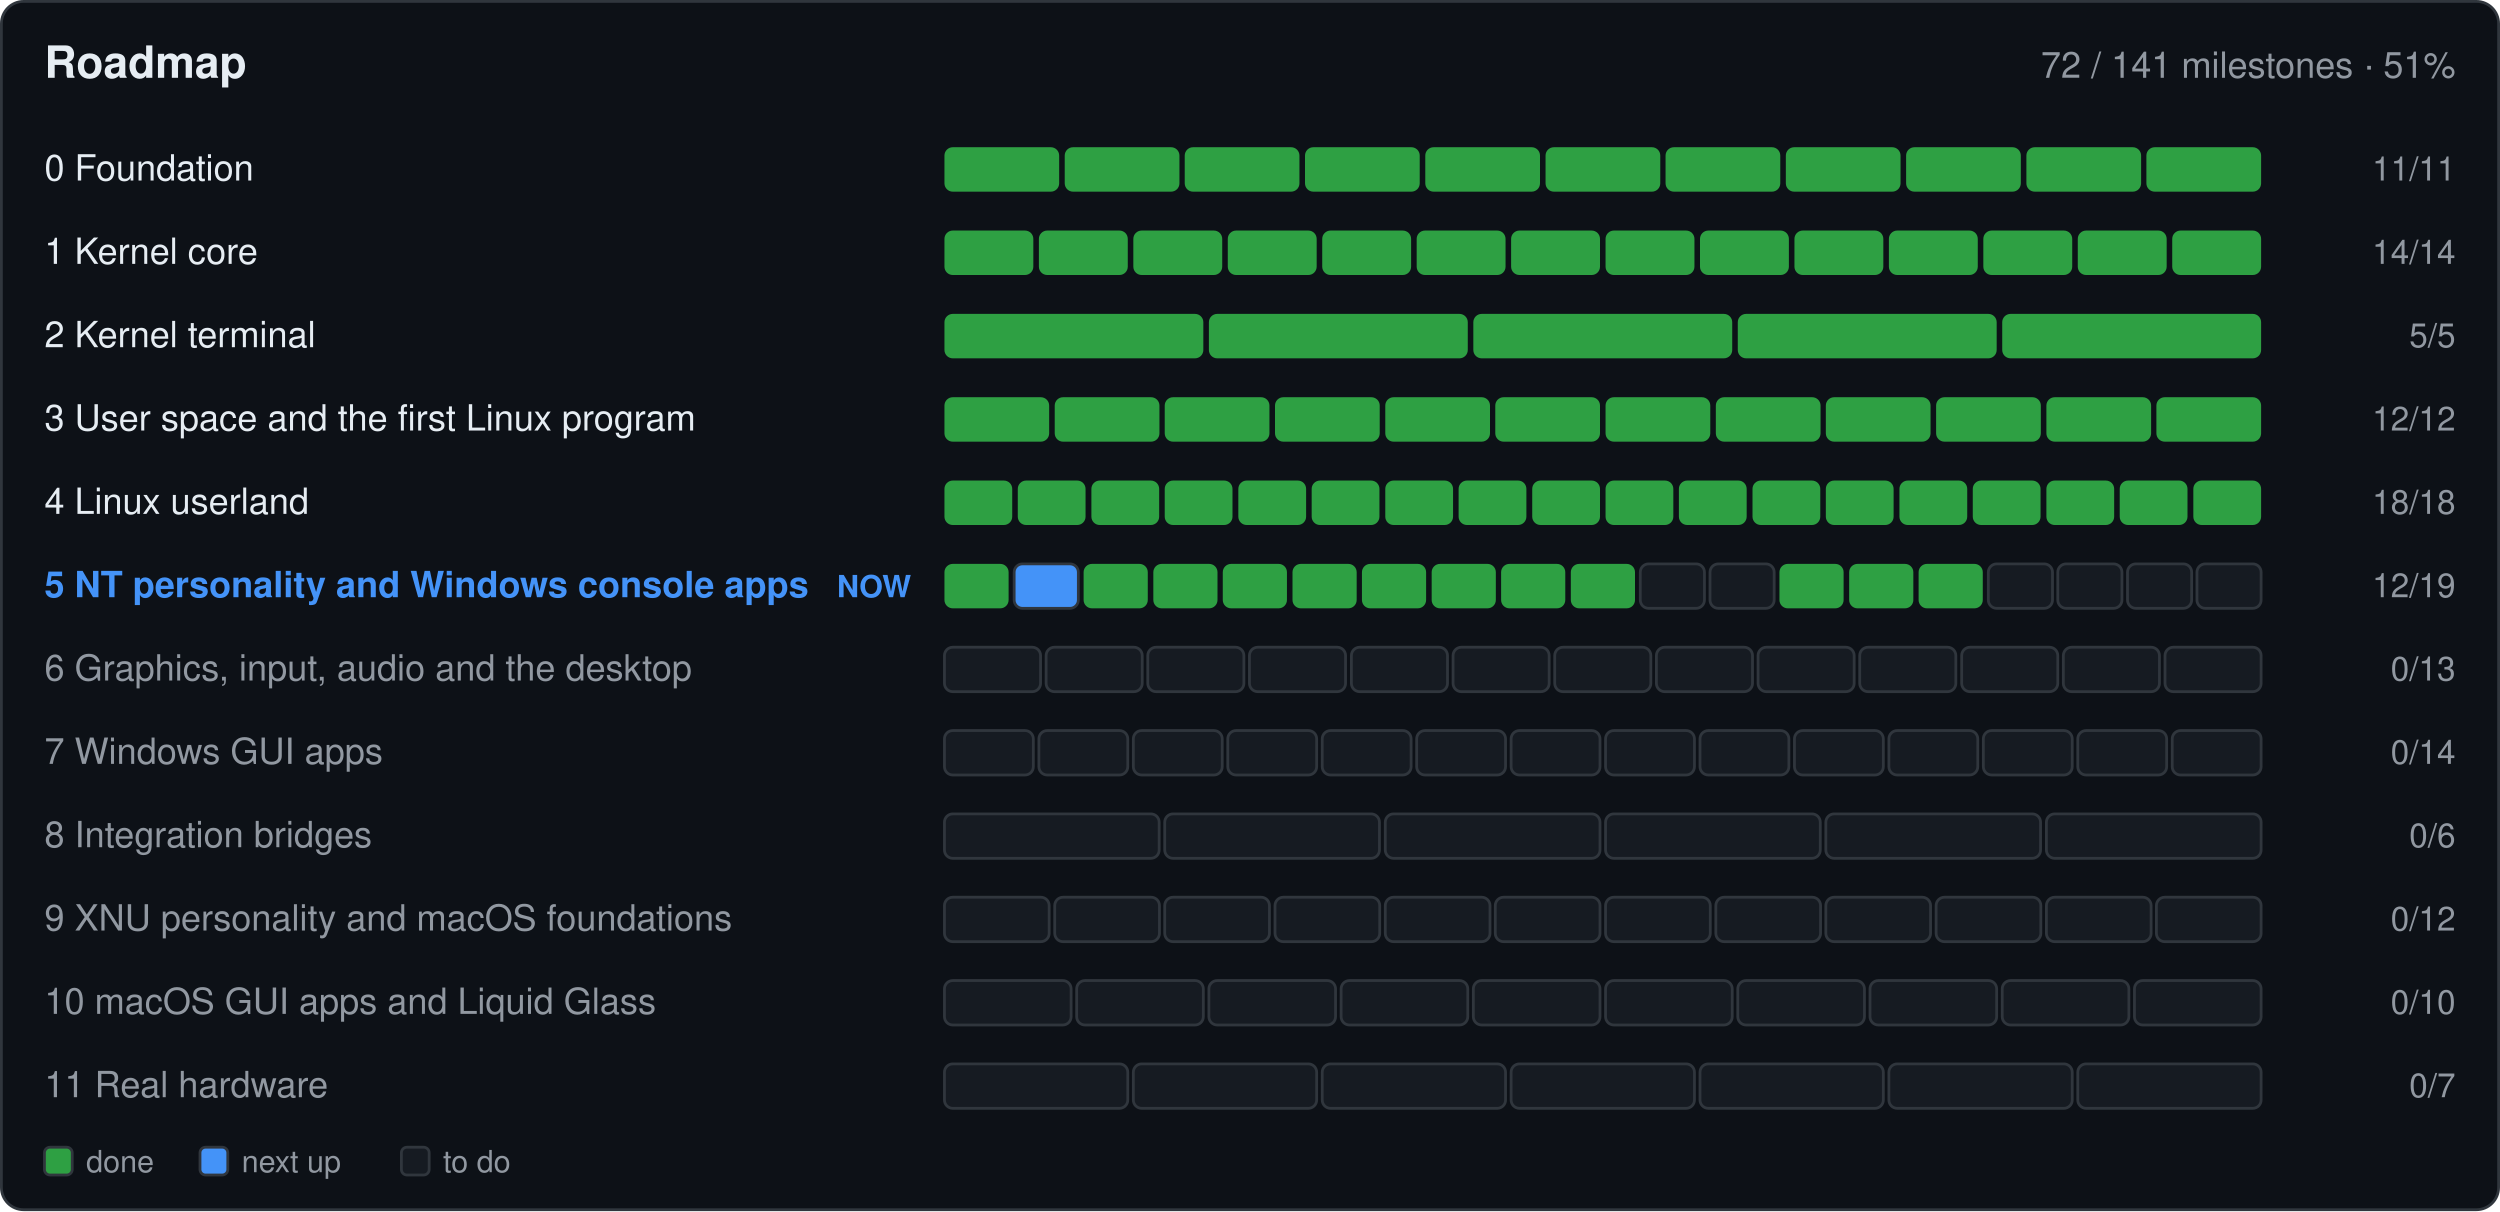
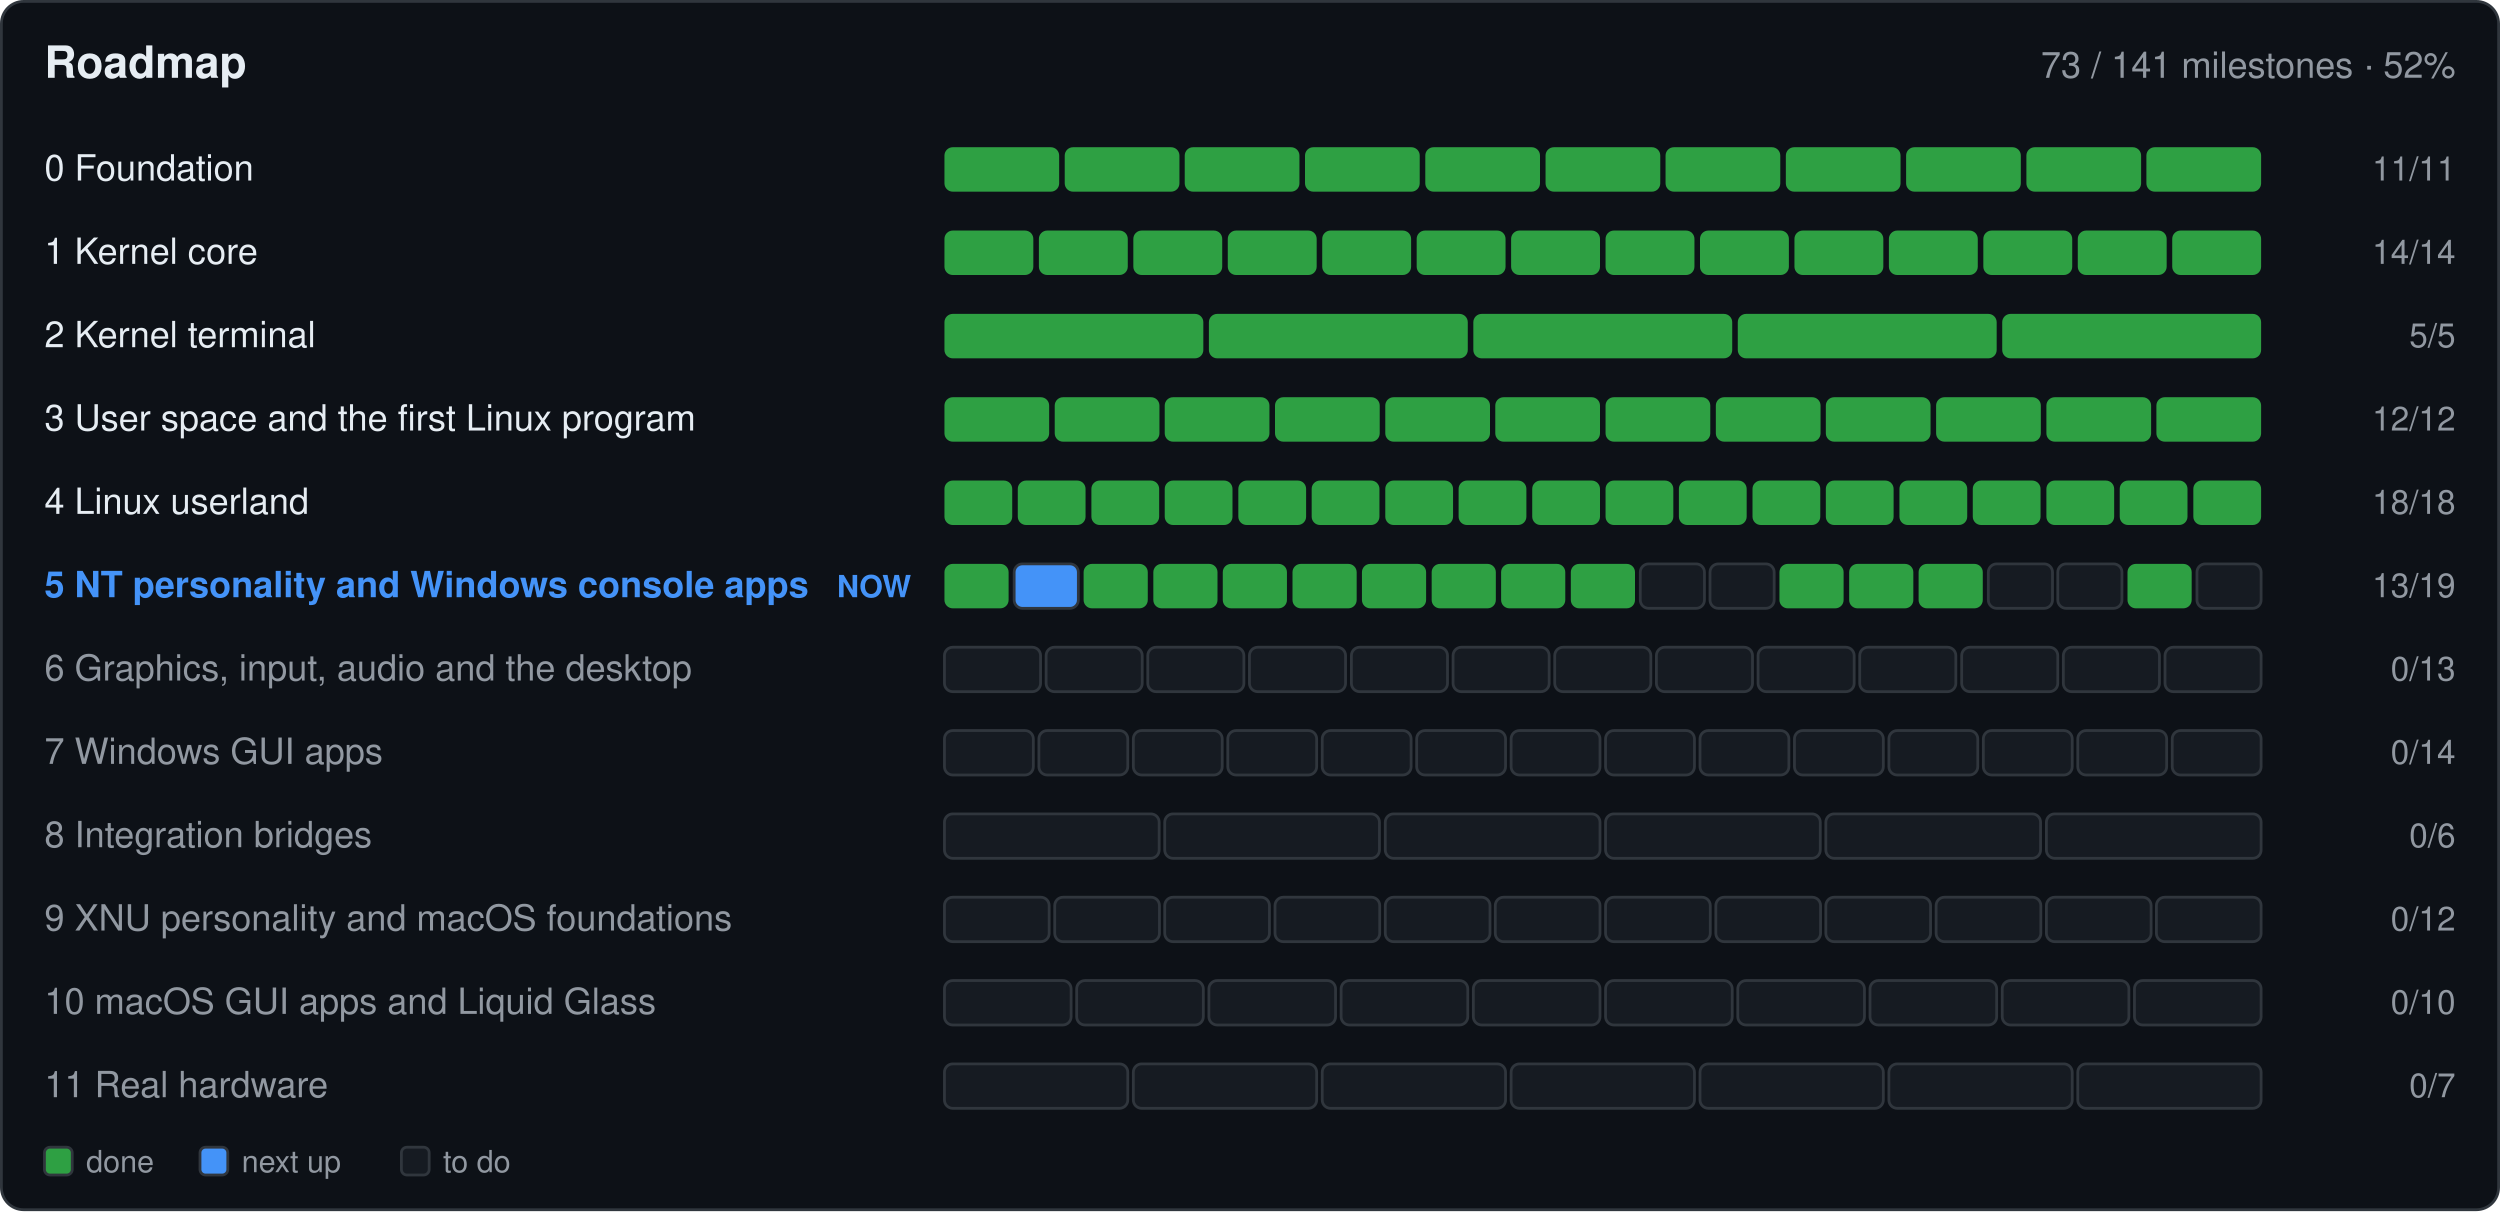
- <svg xmlns="http://www.w3.org/2000/svg" width="900" height="436" viewBox="0 0 900 436" role="img" aria-label="Roadmap: 72 of 141 milestones done">
+ <svg xmlns="http://www.w3.org/2000/svg" width="900" height="436" viewBox="0 0 900 436" role="img" aria-label="Roadmap: 73 of 141 milestones done">
  <rect x="0.5" y="0.5" width="899.0" height="435.0" fill="#0d1117" rx="8" stroke="#30363d" />
  <text x="16.0" y="28.0" font-family="-apple-system,BlinkMacSystemFont,'Segoe UI',Helvetica,Arial,sans-serif" font-size="16" font-weight="600" fill="#e6edf3" text-anchor="start">Roadmap</text>
-   <text x="884.0" y="28.0" font-family="-apple-system,BlinkMacSystemFont,'Segoe UI',Helvetica,Arial,sans-serif" font-size="13" font-weight="400" fill="#9198a1" text-anchor="end">72 / 141 milestones · 51%</text>
+   <text x="884.0" y="28.0" font-family="-apple-system,BlinkMacSystemFont,'Segoe UI',Helvetica,Arial,sans-serif" font-size="13" font-weight="400" fill="#9198a1" text-anchor="end">73 / 141 milestones · 52%</text>
  <text x="16.0" y="65.0" font-family="-apple-system,BlinkMacSystemFont,'Segoe UI',Helvetica,Arial,sans-serif" font-size="13" font-weight="400" fill="#e6edf3" text-anchor="start"> 0  Foundation</text>
  <g>
    <rect x="340.0" y="53.0" width="41.3" height="16.0" fill="#2ea043" rx="3" />
  </g>
  <g>
    <rect x="383.3" y="53.0" width="41.3" height="16.0" fill="#2ea043" rx="3" />
  </g>
  <g>
    <rect x="426.5" y="53.0" width="41.3" height="16.0" fill="#2ea043" rx="3" />
  </g>
  <g>
    <rect x="469.8" y="53.0" width="41.3" height="16.0" fill="#2ea043" rx="3" />
  </g>
  <g>
    <rect x="513.1" y="53.0" width="41.3" height="16.0" fill="#2ea043" rx="3" />
  </g>
  <g>
    <rect x="556.4" y="53.0" width="41.3" height="16.0" fill="#2ea043" rx="3" />
  </g>
  <g>
    <rect x="599.6" y="53.0" width="41.3" height="16.0" fill="#2ea043" rx="3" />
  </g>
  <g>
    <rect x="642.9" y="53.0" width="41.3" height="16.0" fill="#2ea043" rx="3" />
  </g>
  <g>
    <rect x="686.2" y="53.0" width="41.3" height="16.0" fill="#2ea043" rx="3" />
  </g>
  <g>
    <rect x="729.5" y="53.0" width="41.3" height="16.0" fill="#2ea043" rx="3" />
  </g>
  <g>
    <rect x="772.7" y="53.0" width="41.3" height="16.0" fill="#2ea043" rx="3" />
  </g>
  <text x="884.0" y="65.0" font-family="-apple-system,BlinkMacSystemFont,'Segoe UI',Helvetica,Arial,sans-serif" font-size="12" font-weight="400" fill="#9198a1" text-anchor="end">11/11</text>
  <text x="16.0" y="95.0" font-family="-apple-system,BlinkMacSystemFont,'Segoe UI',Helvetica,Arial,sans-serif" font-size="13" font-weight="400" fill="#e6edf3" text-anchor="start"> 1  Kernel core</text>
  <g>
    <rect x="340.0" y="83.0" width="32.0" height="16.0" fill="#2ea043" rx="3" />
  </g>
  <g>
    <rect x="374.0" y="83.0" width="32.0" height="16.0" fill="#2ea043" rx="3" />
  </g>
  <g>
    <rect x="408.0" y="83.0" width="32.0" height="16.0" fill="#2ea043" rx="3" />
  </g>
  <g>
    <rect x="442.0" y="83.0" width="32.0" height="16.0" fill="#2ea043" rx="3" />
  </g>
  <g>
    <rect x="476.0" y="83.0" width="32.0" height="16.0" fill="#2ea043" rx="3" />
  </g>
  <g>
    <rect x="510.0" y="83.0" width="32.0" height="16.0" fill="#2ea043" rx="3" />
  </g>
  <g>
    <rect x="544.0" y="83.0" width="32.0" height="16.0" fill="#2ea043" rx="3" />
  </g>
  <g>
    <rect x="578.0" y="83.0" width="32.0" height="16.0" fill="#2ea043" rx="3" />
  </g>
  <g>
    <rect x="612.0" y="83.0" width="32.0" height="16.0" fill="#2ea043" rx="3" />
  </g>
  <g>
    <rect x="646.0" y="83.0" width="32.0" height="16.0" fill="#2ea043" rx="3" />
  </g>
  <g>
    <rect x="680.0" y="83.0" width="32.0" height="16.0" fill="#2ea043" rx="3" />
  </g>
  <g>
    <rect x="714.0" y="83.0" width="32.0" height="16.0" fill="#2ea043" rx="3" />
  </g>
  <g>
    <rect x="748.0" y="83.0" width="32.0" height="16.0" fill="#2ea043" rx="3" />
  </g>
  <g>
    <rect x="782.0" y="83.0" width="32.0" height="16.0" fill="#2ea043" rx="3" />
  </g>
  <text x="884.0" y="95.0" font-family="-apple-system,BlinkMacSystemFont,'Segoe UI',Helvetica,Arial,sans-serif" font-size="12" font-weight="400" fill="#9198a1" text-anchor="end">14/14</text>
  <text x="16.0" y="125.0" font-family="-apple-system,BlinkMacSystemFont,'Segoe UI',Helvetica,Arial,sans-serif" font-size="13" font-weight="400" fill="#e6edf3" text-anchor="start"> 2  Kernel terminal</text>
  <g>
    <rect x="340.0" y="113.0" width="93.2" height="16.0" fill="#2ea043" rx="3" />
  </g>
  <g>
    <rect x="435.2" y="113.0" width="93.2" height="16.0" fill="#2ea043" rx="3" />
  </g>
  <g>
    <rect x="530.4" y="113.0" width="93.2" height="16.0" fill="#2ea043" rx="3" />
  </g>
  <g>
    <rect x="625.6" y="113.0" width="93.2" height="16.0" fill="#2ea043" rx="3" />
  </g>
  <g>
    <rect x="720.8" y="113.0" width="93.2" height="16.0" fill="#2ea043" rx="3" />
  </g>
  <text x="884.0" y="125.0" font-family="-apple-system,BlinkMacSystemFont,'Segoe UI',Helvetica,Arial,sans-serif" font-size="12" font-weight="400" fill="#9198a1" text-anchor="end">5/5</text>
  <text x="16.0" y="155.0" font-family="-apple-system,BlinkMacSystemFont,'Segoe UI',Helvetica,Arial,sans-serif" font-size="13" font-weight="400" fill="#e6edf3" text-anchor="start"> 3  User space and the first Linux program</text>
  <g>
    <rect x="340.0" y="143.0" width="37.7" height="16.0" fill="#2ea043" rx="3" />
  </g>
  <g>
    <rect x="379.7" y="143.0" width="37.7" height="16.0" fill="#2ea043" rx="3" />
  </g>
  <g>
    <rect x="419.3" y="143.0" width="37.7" height="16.0" fill="#2ea043" rx="3" />
  </g>
  <g>
    <rect x="459.0" y="143.0" width="37.7" height="16.0" fill="#2ea043" rx="3" />
  </g>
  <g>
    <rect x="498.7" y="143.0" width="37.7" height="16.0" fill="#2ea043" rx="3" />
  </g>
  <g>
    <rect x="538.3" y="143.0" width="37.7" height="16.0" fill="#2ea043" rx="3" />
  </g>
  <g>
    <rect x="578.0" y="143.0" width="37.7" height="16.0" fill="#2ea043" rx="3" />
  </g>
  <g>
    <rect x="617.7" y="143.0" width="37.7" height="16.0" fill="#2ea043" rx="3" />
  </g>
  <g>
    <rect x="657.3" y="143.0" width="37.7" height="16.0" fill="#2ea043" rx="3" />
  </g>
  <g>
    <rect x="697.0" y="143.0" width="37.7" height="16.0" fill="#2ea043" rx="3" />
  </g>
  <g>
    <rect x="736.7" y="143.0" width="37.7" height="16.0" fill="#2ea043" rx="3" />
  </g>
  <g>
    <rect x="776.3" y="143.0" width="37.7" height="16.0" fill="#2ea043" rx="3" />
  </g>
  <text x="884.0" y="155.0" font-family="-apple-system,BlinkMacSystemFont,'Segoe UI',Helvetica,Arial,sans-serif" font-size="12" font-weight="400" fill="#9198a1" text-anchor="end">12/12</text>
  <text x="16.0" y="185.0" font-family="-apple-system,BlinkMacSystemFont,'Segoe UI',Helvetica,Arial,sans-serif" font-size="13" font-weight="400" fill="#e6edf3" text-anchor="start"> 4  Linux userland</text>
  <g>
    <rect x="340.0" y="173.0" width="24.4" height="16.0" fill="#2ea043" rx="3" />
  </g>
  <g>
    <rect x="366.4" y="173.0" width="24.4" height="16.0" fill="#2ea043" rx="3" />
  </g>
  <g>
    <rect x="392.9" y="173.0" width="24.4" height="16.0" fill="#2ea043" rx="3" />
  </g>
  <g>
    <rect x="419.3" y="173.0" width="24.4" height="16.0" fill="#2ea043" rx="3" />
  </g>
  <g>
    <rect x="445.8" y="173.0" width="24.4" height="16.0" fill="#2ea043" rx="3" />
  </g>
  <g>
    <rect x="472.2" y="173.0" width="24.4" height="16.0" fill="#2ea043" rx="3" />
  </g>
  <g>
    <rect x="498.7" y="173.0" width="24.4" height="16.0" fill="#2ea043" rx="3" />
  </g>
  <g>
    <rect x="525.1" y="173.0" width="24.4" height="16.0" fill="#2ea043" rx="3" />
  </g>
  <g>
    <rect x="551.6" y="173.0" width="24.4" height="16.0" fill="#2ea043" rx="3" />
  </g>
  <g>
    <rect x="578.0" y="173.0" width="24.4" height="16.0" fill="#2ea043" rx="3" />
  </g>
  <g>
    <rect x="604.4" y="173.0" width="24.4" height="16.0" fill="#2ea043" rx="3" />
  </g>
  <g>
    <rect x="630.9" y="173.0" width="24.4" height="16.0" fill="#2ea043" rx="3" />
  </g>
  <g>
    <rect x="657.3" y="173.0" width="24.4" height="16.0" fill="#2ea043" rx="3" />
  </g>
  <g>
    <rect x="683.8" y="173.0" width="24.4" height="16.0" fill="#2ea043" rx="3" />
  </g>
  <g>
    <rect x="710.2" y="173.0" width="24.4" height="16.0" fill="#2ea043" rx="3" />
  </g>
  <g>
    <rect x="736.7" y="173.0" width="24.4" height="16.0" fill="#2ea043" rx="3" />
  </g>
  <g>
    <rect x="763.1" y="173.0" width="24.4" height="16.0" fill="#2ea043" rx="3" />
  </g>
  <g>
    <rect x="789.6" y="173.0" width="24.4" height="16.0" fill="#2ea043" rx="3" />
  </g>
  <text x="884.0" y="185.0" font-family="-apple-system,BlinkMacSystemFont,'Segoe UI',Helvetica,Arial,sans-serif" font-size="12" font-weight="400" fill="#9198a1" text-anchor="end">18/18</text>
  <text x="16.0" y="215.0" font-family="-apple-system,BlinkMacSystemFont,'Segoe UI',Helvetica,Arial,sans-serif" font-size="13" font-weight="600" fill="#4493f8" text-anchor="start"> 5  NT personality and Windows console apps</text>
  <text x="328.0" y="215.0" font-family="-apple-system,BlinkMacSystemFont,'Segoe UI',Helvetica,Arial,sans-serif" font-size="11" font-weight="600" fill="#4493f8" text-anchor="end">NOW</text>
  <g>
    <rect x="340.0" y="203.0" width="23.1" height="16.0" fill="#2ea043" rx="3" />
  </g>
  <g>
    <rect x="365.1" y="203.0" width="23.1" height="16.0" fill="#4493f8" rx="3" stroke="#30363d" />
  </g>
  <g>
    <rect x="390.1" y="203.0" width="23.1" height="16.0" fill="#2ea043" rx="3" />
  </g>
  <g>
    <rect x="415.2" y="203.0" width="23.1" height="16.0" fill="#2ea043" rx="3" />
  </g>
  <g>
    <rect x="440.2" y="203.0" width="23.1" height="16.0" fill="#2ea043" rx="3" />
  </g>
  <g>
    <rect x="465.3" y="203.0" width="23.1" height="16.0" fill="#2ea043" rx="3" />
  </g>
  <g>
    <rect x="490.3" y="203.0" width="23.1" height="16.0" fill="#2ea043" rx="3" />
  </g>
  <g>
    <rect x="515.4" y="203.0" width="23.1" height="16.0" fill="#2ea043" rx="3" />
  </g>
  <g>
    <rect x="540.4" y="203.0" width="23.1" height="16.0" fill="#2ea043" rx="3" />
  </g>
  <g>
    <rect x="565.5" y="203.0" width="23.1" height="16.0" fill="#2ea043" rx="3" />
  </g>
  <g>
    <rect x="590.5" y="203.0" width="23.1" height="16.0" fill="#161b22" rx="3" stroke="#30363d" />
  </g>
  <g>
    <rect x="615.6" y="203.0" width="23.1" height="16.0" fill="#161b22" rx="3" stroke="#30363d" />
  </g>
  <g>
    <rect x="640.6" y="203.0" width="23.1" height="16.0" fill="#2ea043" rx="3" />
  </g>
  <g>
    <rect x="665.7" y="203.0" width="23.1" height="16.0" fill="#2ea043" rx="3" />
  </g>
  <g>
    <rect x="690.7" y="203.0" width="23.1" height="16.0" fill="#2ea043" rx="3" />
  </g>
  <g>
    <rect x="715.8" y="203.0" width="23.1" height="16.0" fill="#161b22" rx="3" stroke="#30363d" />
  </g>
  <g>
    <rect x="740.8" y="203.0" width="23.1" height="16.0" fill="#161b22" rx="3" stroke="#30363d" />
  </g>
  <g>
-     <rect x="765.9" y="203.0" width="23.1" height="16.0" fill="#161b22" rx="3" stroke="#30363d" />
+     <rect x="765.9" y="203.0" width="23.1" height="16.0" fill="#2ea043" rx="3" />
  </g>
  <g>
    <rect x="790.9" y="203.0" width="23.1" height="16.0" fill="#161b22" rx="3" stroke="#30363d" />
  </g>
-   <text x="884.0" y="215.0" font-family="-apple-system,BlinkMacSystemFont,'Segoe UI',Helvetica,Arial,sans-serif" font-size="12" font-weight="400" fill="#9198a1" text-anchor="end">12/19</text>
+   <text x="884.0" y="215.0" font-family="-apple-system,BlinkMacSystemFont,'Segoe UI',Helvetica,Arial,sans-serif" font-size="12" font-weight="400" fill="#9198a1" text-anchor="end">13/19</text>
  <text x="16.0" y="245.0" font-family="-apple-system,BlinkMacSystemFont,'Segoe UI',Helvetica,Arial,sans-serif" font-size="13" font-weight="400" fill="#9198a1" text-anchor="start"> 6  Graphics, input, audio and the desktop</text>
  <g>
    <rect x="340.0" y="233.0" width="34.6" height="16.0" fill="#161b22" rx="3" stroke="#30363d" />
  </g>
  <g>
    <rect x="376.6" y="233.0" width="34.6" height="16.0" fill="#161b22" rx="3" stroke="#30363d" />
  </g>
  <g>
    <rect x="413.2" y="233.0" width="34.6" height="16.0" fill="#161b22" rx="3" stroke="#30363d" />
  </g>
  <g>
    <rect x="449.8" y="233.0" width="34.6" height="16.0" fill="#161b22" rx="3" stroke="#30363d" />
  </g>
  <g>
    <rect x="486.5" y="233.0" width="34.6" height="16.0" fill="#161b22" rx="3" stroke="#30363d" />
  </g>
  <g>
    <rect x="523.1" y="233.0" width="34.6" height="16.0" fill="#161b22" rx="3" stroke="#30363d" />
  </g>
  <g>
    <rect x="559.7" y="233.0" width="34.6" height="16.0" fill="#161b22" rx="3" stroke="#30363d" />
  </g>
  <g>
    <rect x="596.3" y="233.0" width="34.6" height="16.0" fill="#161b22" rx="3" stroke="#30363d" />
  </g>
  <g>
    <rect x="632.9" y="233.0" width="34.6" height="16.0" fill="#161b22" rx="3" stroke="#30363d" />
  </g>
  <g>
    <rect x="669.5" y="233.0" width="34.6" height="16.0" fill="#161b22" rx="3" stroke="#30363d" />
  </g>
  <g>
    <rect x="706.2" y="233.0" width="34.6" height="16.0" fill="#161b22" rx="3" stroke="#30363d" />
  </g>
  <g>
    <rect x="742.8" y="233.0" width="34.6" height="16.0" fill="#161b22" rx="3" stroke="#30363d" />
  </g>
  <g>
    <rect x="779.4" y="233.0" width="34.6" height="16.0" fill="#161b22" rx="3" stroke="#30363d" />
  </g>
  <text x="884.0" y="245.0" font-family="-apple-system,BlinkMacSystemFont,'Segoe UI',Helvetica,Arial,sans-serif" font-size="12" font-weight="400" fill="#9198a1" text-anchor="end">0/13</text>
  <text x="16.0" y="275.0" font-family="-apple-system,BlinkMacSystemFont,'Segoe UI',Helvetica,Arial,sans-serif" font-size="13" font-weight="400" fill="#9198a1" text-anchor="start"> 7  Windows GUI apps</text>
  <g>
    <rect x="340.0" y="263.0" width="32.0" height="16.0" fill="#161b22" rx="3" stroke="#30363d" />
  </g>
  <g>
    <rect x="374.0" y="263.0" width="32.0" height="16.0" fill="#161b22" rx="3" stroke="#30363d" />
  </g>
  <g>
    <rect x="408.0" y="263.0" width="32.0" height="16.0" fill="#161b22" rx="3" stroke="#30363d" />
  </g>
  <g>
    <rect x="442.0" y="263.0" width="32.0" height="16.0" fill="#161b22" rx="3" stroke="#30363d" />
  </g>
  <g>
    <rect x="476.0" y="263.0" width="32.0" height="16.0" fill="#161b22" rx="3" stroke="#30363d" />
  </g>
  <g>
    <rect x="510.0" y="263.0" width="32.0" height="16.0" fill="#161b22" rx="3" stroke="#30363d" />
  </g>
  <g>
    <rect x="544.0" y="263.0" width="32.0" height="16.0" fill="#161b22" rx="3" stroke="#30363d" />
  </g>
  <g>
    <rect x="578.0" y="263.0" width="32.0" height="16.0" fill="#161b22" rx="3" stroke="#30363d" />
  </g>
  <g>
    <rect x="612.0" y="263.0" width="32.0" height="16.0" fill="#161b22" rx="3" stroke="#30363d" />
  </g>
  <g>
    <rect x="646.0" y="263.0" width="32.0" height="16.0" fill="#161b22" rx="3" stroke="#30363d" />
  </g>
  <g>
    <rect x="680.0" y="263.0" width="32.0" height="16.0" fill="#161b22" rx="3" stroke="#30363d" />
  </g>
  <g>
    <rect x="714.0" y="263.0" width="32.0" height="16.0" fill="#161b22" rx="3" stroke="#30363d" />
  </g>
  <g>
    <rect x="748.0" y="263.0" width="32.0" height="16.0" fill="#161b22" rx="3" stroke="#30363d" />
  </g>
  <g>
    <rect x="782.0" y="263.0" width="32.0" height="16.0" fill="#161b22" rx="3" stroke="#30363d" />
  </g>
  <text x="884.0" y="275.0" font-family="-apple-system,BlinkMacSystemFont,'Segoe UI',Helvetica,Arial,sans-serif" font-size="12" font-weight="400" fill="#9198a1" text-anchor="end">0/14</text>
  <text x="16.0" y="305.0" font-family="-apple-system,BlinkMacSystemFont,'Segoe UI',Helvetica,Arial,sans-serif" font-size="13" font-weight="400" fill="#9198a1" text-anchor="start"> 8  Integration bridges</text>
  <g>
    <rect x="340.0" y="293.0" width="77.3" height="16.0" fill="#161b22" rx="3" stroke="#30363d" />
  </g>
  <g>
    <rect x="419.3" y="293.0" width="77.3" height="16.0" fill="#161b22" rx="3" stroke="#30363d" />
  </g>
  <g>
    <rect x="498.7" y="293.0" width="77.3" height="16.0" fill="#161b22" rx="3" stroke="#30363d" />
  </g>
  <g>
    <rect x="578.0" y="293.0" width="77.3" height="16.0" fill="#161b22" rx="3" stroke="#30363d" />
  </g>
  <g>
    <rect x="657.3" y="293.0" width="77.3" height="16.0" fill="#161b22" rx="3" stroke="#30363d" />
  </g>
  <g>
    <rect x="736.7" y="293.0" width="77.3" height="16.0" fill="#161b22" rx="3" stroke="#30363d" />
  </g>
  <text x="884.0" y="305.0" font-family="-apple-system,BlinkMacSystemFont,'Segoe UI',Helvetica,Arial,sans-serif" font-size="12" font-weight="400" fill="#9198a1" text-anchor="end">0/6</text>
  <text x="16.0" y="335.0" font-family="-apple-system,BlinkMacSystemFont,'Segoe UI',Helvetica,Arial,sans-serif" font-size="13" font-weight="400" fill="#9198a1" text-anchor="start"> 9  XNU personality and macOS foundations</text>
  <g>
    <rect x="340.0" y="323.0" width="37.7" height="16.0" fill="#161b22" rx="3" stroke="#30363d" />
  </g>
  <g>
    <rect x="379.7" y="323.0" width="37.7" height="16.0" fill="#161b22" rx="3" stroke="#30363d" />
  </g>
  <g>
    <rect x="419.3" y="323.0" width="37.7" height="16.0" fill="#161b22" rx="3" stroke="#30363d" />
  </g>
  <g>
    <rect x="459.0" y="323.0" width="37.7" height="16.0" fill="#161b22" rx="3" stroke="#30363d" />
  </g>
  <g>
    <rect x="498.7" y="323.0" width="37.7" height="16.0" fill="#161b22" rx="3" stroke="#30363d" />
  </g>
  <g>
    <rect x="538.3" y="323.0" width="37.7" height="16.0" fill="#161b22" rx="3" stroke="#30363d" />
  </g>
  <g>
    <rect x="578.0" y="323.0" width="37.7" height="16.0" fill="#161b22" rx="3" stroke="#30363d" />
  </g>
  <g>
    <rect x="617.7" y="323.0" width="37.7" height="16.0" fill="#161b22" rx="3" stroke="#30363d" />
  </g>
  <g>
    <rect x="657.3" y="323.0" width="37.7" height="16.0" fill="#161b22" rx="3" stroke="#30363d" />
  </g>
  <g>
    <rect x="697.0" y="323.0" width="37.7" height="16.0" fill="#161b22" rx="3" stroke="#30363d" />
  </g>
  <g>
    <rect x="736.7" y="323.0" width="37.7" height="16.0" fill="#161b22" rx="3" stroke="#30363d" />
  </g>
  <g>
    <rect x="776.3" y="323.0" width="37.7" height="16.0" fill="#161b22" rx="3" stroke="#30363d" />
  </g>
  <text x="884.0" y="335.0" font-family="-apple-system,BlinkMacSystemFont,'Segoe UI',Helvetica,Arial,sans-serif" font-size="12" font-weight="400" fill="#9198a1" text-anchor="end">0/12</text>
  <text x="16.0" y="365.0" font-family="-apple-system,BlinkMacSystemFont,'Segoe UI',Helvetica,Arial,sans-serif" font-size="13" font-weight="400" fill="#9198a1" text-anchor="start">10  macOS GUI apps and Liquid Glass</text>
  <g>
    <rect x="340.0" y="353.0" width="45.6" height="16.0" fill="#161b22" rx="3" stroke="#30363d" />
  </g>
  <g>
    <rect x="387.6" y="353.0" width="45.6" height="16.0" fill="#161b22" rx="3" stroke="#30363d" />
  </g>
  <g>
    <rect x="435.2" y="353.0" width="45.6" height="16.0" fill="#161b22" rx="3" stroke="#30363d" />
  </g>
  <g>
    <rect x="482.8" y="353.0" width="45.6" height="16.0" fill="#161b22" rx="3" stroke="#30363d" />
  </g>
  <g>
    <rect x="530.4" y="353.0" width="45.6" height="16.0" fill="#161b22" rx="3" stroke="#30363d" />
  </g>
  <g>
    <rect x="578.0" y="353.0" width="45.6" height="16.0" fill="#161b22" rx="3" stroke="#30363d" />
  </g>
  <g>
    <rect x="625.6" y="353.0" width="45.6" height="16.0" fill="#161b22" rx="3" stroke="#30363d" />
  </g>
  <g>
    <rect x="673.2" y="353.0" width="45.6" height="16.0" fill="#161b22" rx="3" stroke="#30363d" />
  </g>
  <g>
    <rect x="720.8" y="353.0" width="45.6" height="16.0" fill="#161b22" rx="3" stroke="#30363d" />
  </g>
  <g>
    <rect x="768.4" y="353.0" width="45.6" height="16.0" fill="#161b22" rx="3" stroke="#30363d" />
  </g>
  <text x="884.0" y="365.0" font-family="-apple-system,BlinkMacSystemFont,'Segoe UI',Helvetica,Arial,sans-serif" font-size="12" font-weight="400" fill="#9198a1" text-anchor="end">0/10</text>
  <text x="16.0" y="395.0" font-family="-apple-system,BlinkMacSystemFont,'Segoe UI',Helvetica,Arial,sans-serif" font-size="13" font-weight="400" fill="#9198a1" text-anchor="start">11  Real hardware</text>
  <g>
    <rect x="340.0" y="383.0" width="66.0" height="16.0" fill="#161b22" rx="3" stroke="#30363d" />
  </g>
  <g>
    <rect x="408.0" y="383.0" width="66.0" height="16.0" fill="#161b22" rx="3" stroke="#30363d" />
  </g>
  <g>
    <rect x="476.0" y="383.0" width="66.0" height="16.0" fill="#161b22" rx="3" stroke="#30363d" />
  </g>
  <g>
    <rect x="544.0" y="383.0" width="66.0" height="16.0" fill="#161b22" rx="3" stroke="#30363d" />
  </g>
  <g>
    <rect x="612.0" y="383.0" width="66.0" height="16.0" fill="#161b22" rx="3" stroke="#30363d" />
  </g>
  <g>
    <rect x="680.0" y="383.0" width="66.0" height="16.0" fill="#161b22" rx="3" stroke="#30363d" />
  </g>
  <g>
    <rect x="748.0" y="383.0" width="66.0" height="16.0" fill="#161b22" rx="3" stroke="#30363d" />
  </g>
  <text x="884.0" y="395.0" font-family="-apple-system,BlinkMacSystemFont,'Segoe UI',Helvetica,Arial,sans-serif" font-size="12" font-weight="400" fill="#9198a1" text-anchor="end">0/7</text>
  <rect x="16.0" y="413.0" width="10.0" height="10.0" fill="#2ea043" rx="2" stroke="#30363d" />
  <text x="31.0" y="422.0" font-family="-apple-system,BlinkMacSystemFont,'Segoe UI',Helvetica,Arial,sans-serif" font-size="11" font-weight="400" fill="#9198a1" text-anchor="start">done</text>
  <rect x="72.0" y="413.0" width="10.0" height="10.0" fill="#4493f8" rx="2" stroke="#30363d" />
  <text x="87.0" y="422.0" font-family="-apple-system,BlinkMacSystemFont,'Segoe UI',Helvetica,Arial,sans-serif" font-size="11" font-weight="400" fill="#9198a1" text-anchor="start">next up</text>
  <rect x="144.5" y="413.0" width="10.0" height="10.0" fill="#161b22" rx="2" stroke="#30363d" />
  <text x="159.5" y="422.0" font-family="-apple-system,BlinkMacSystemFont,'Segoe UI',Helvetica,Arial,sans-serif" font-size="11" font-weight="400" fill="#9198a1" text-anchor="start">to do</text>
</svg>
